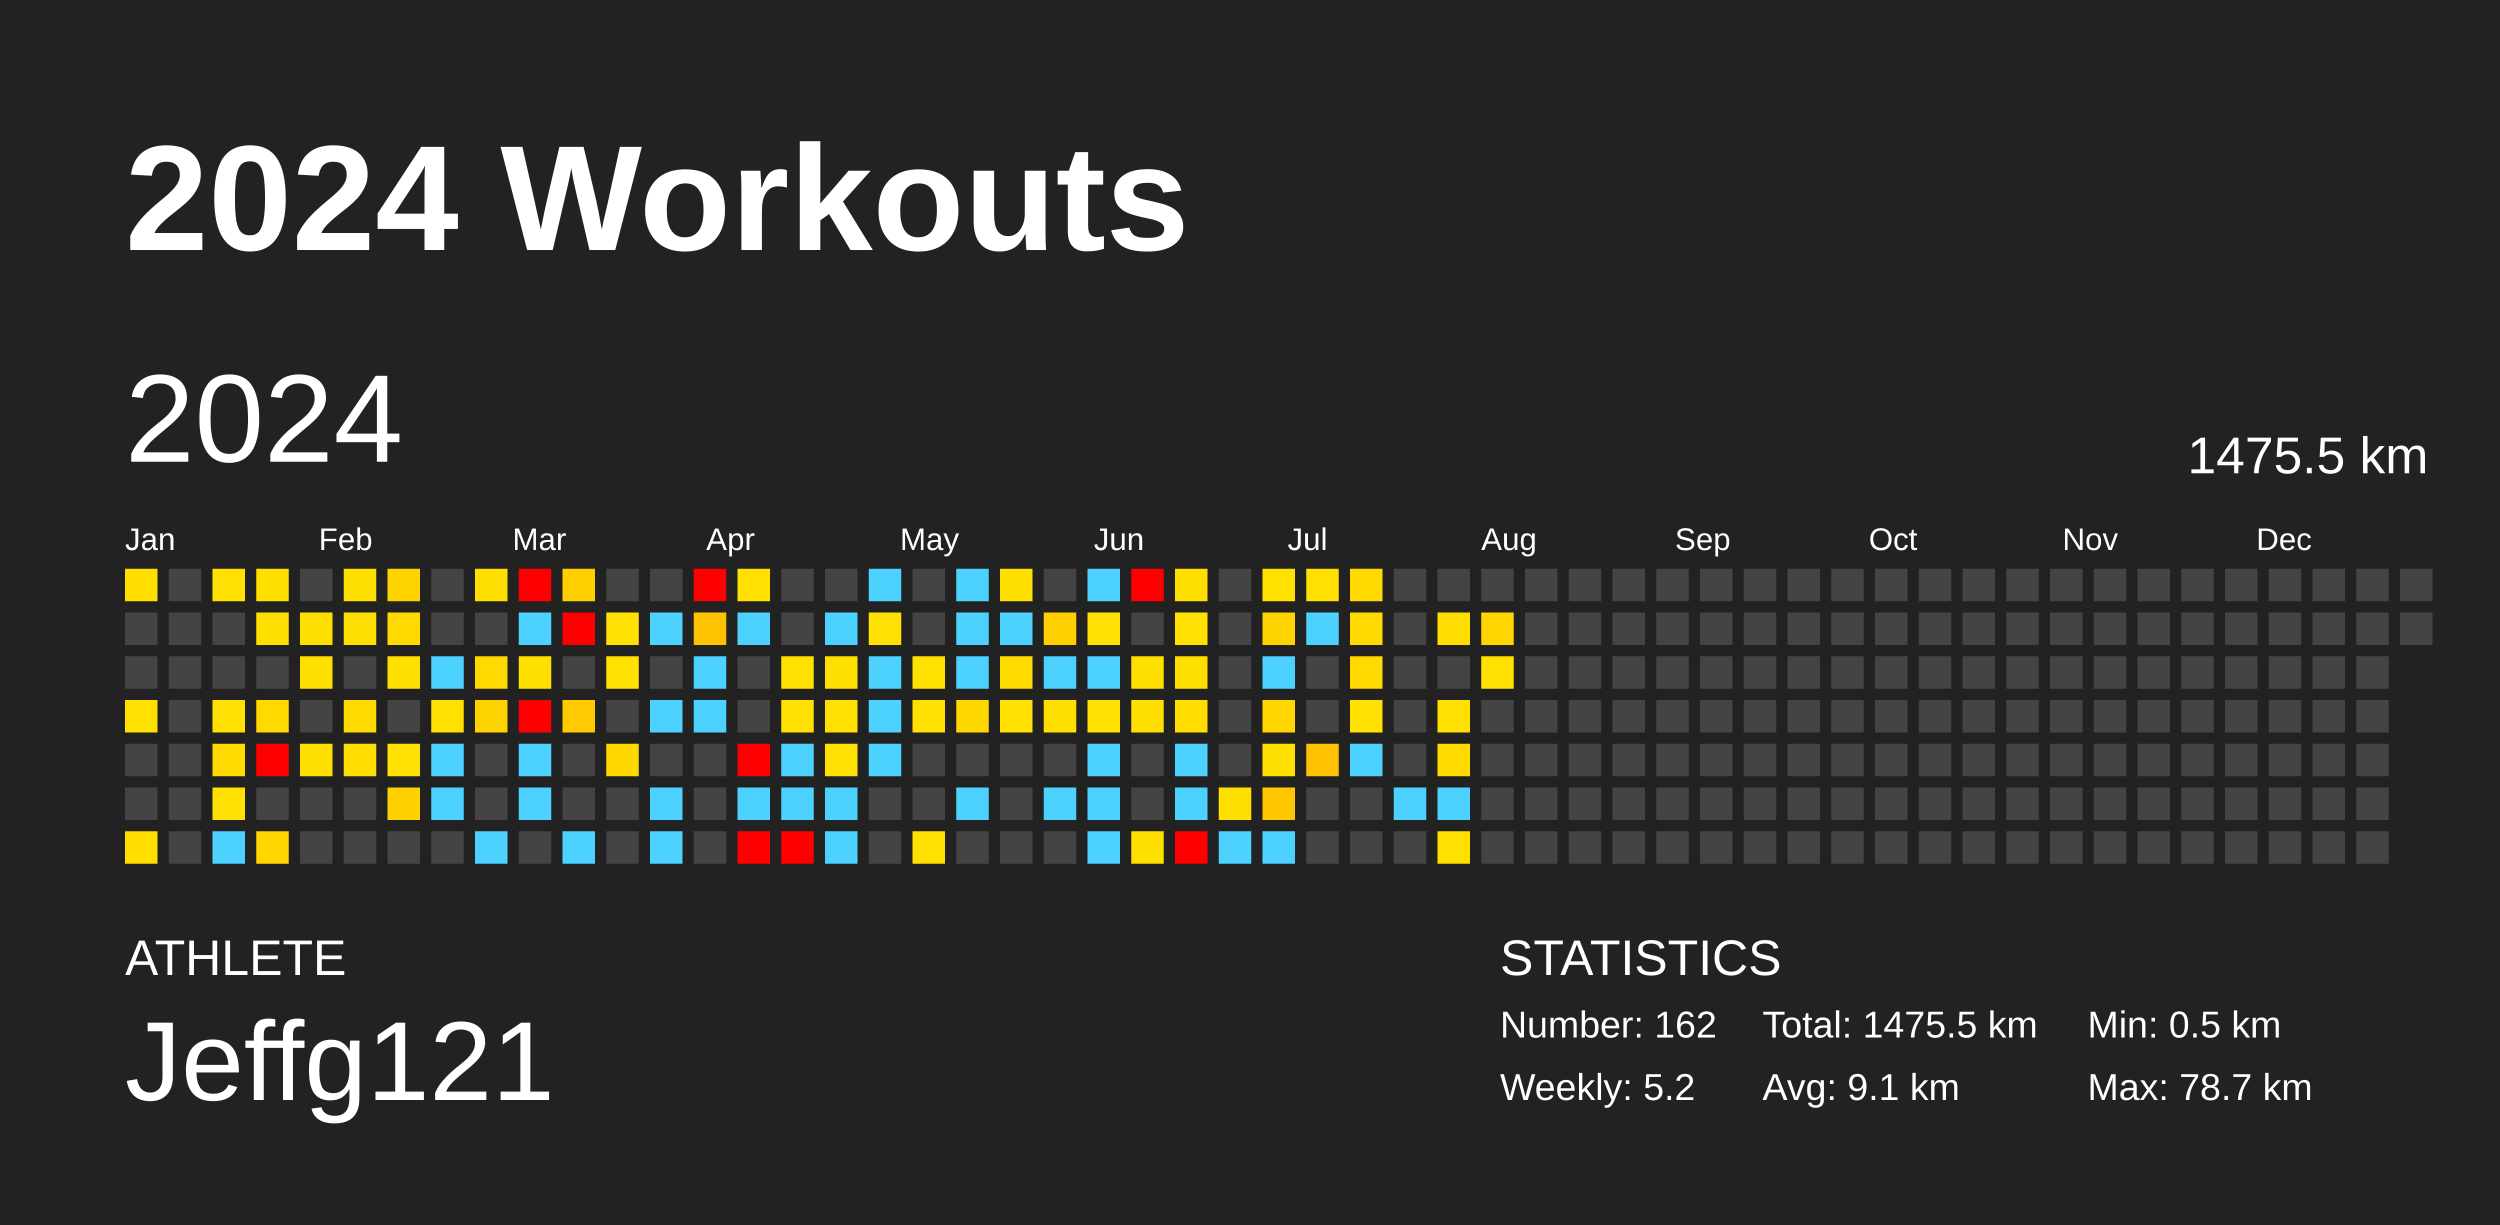
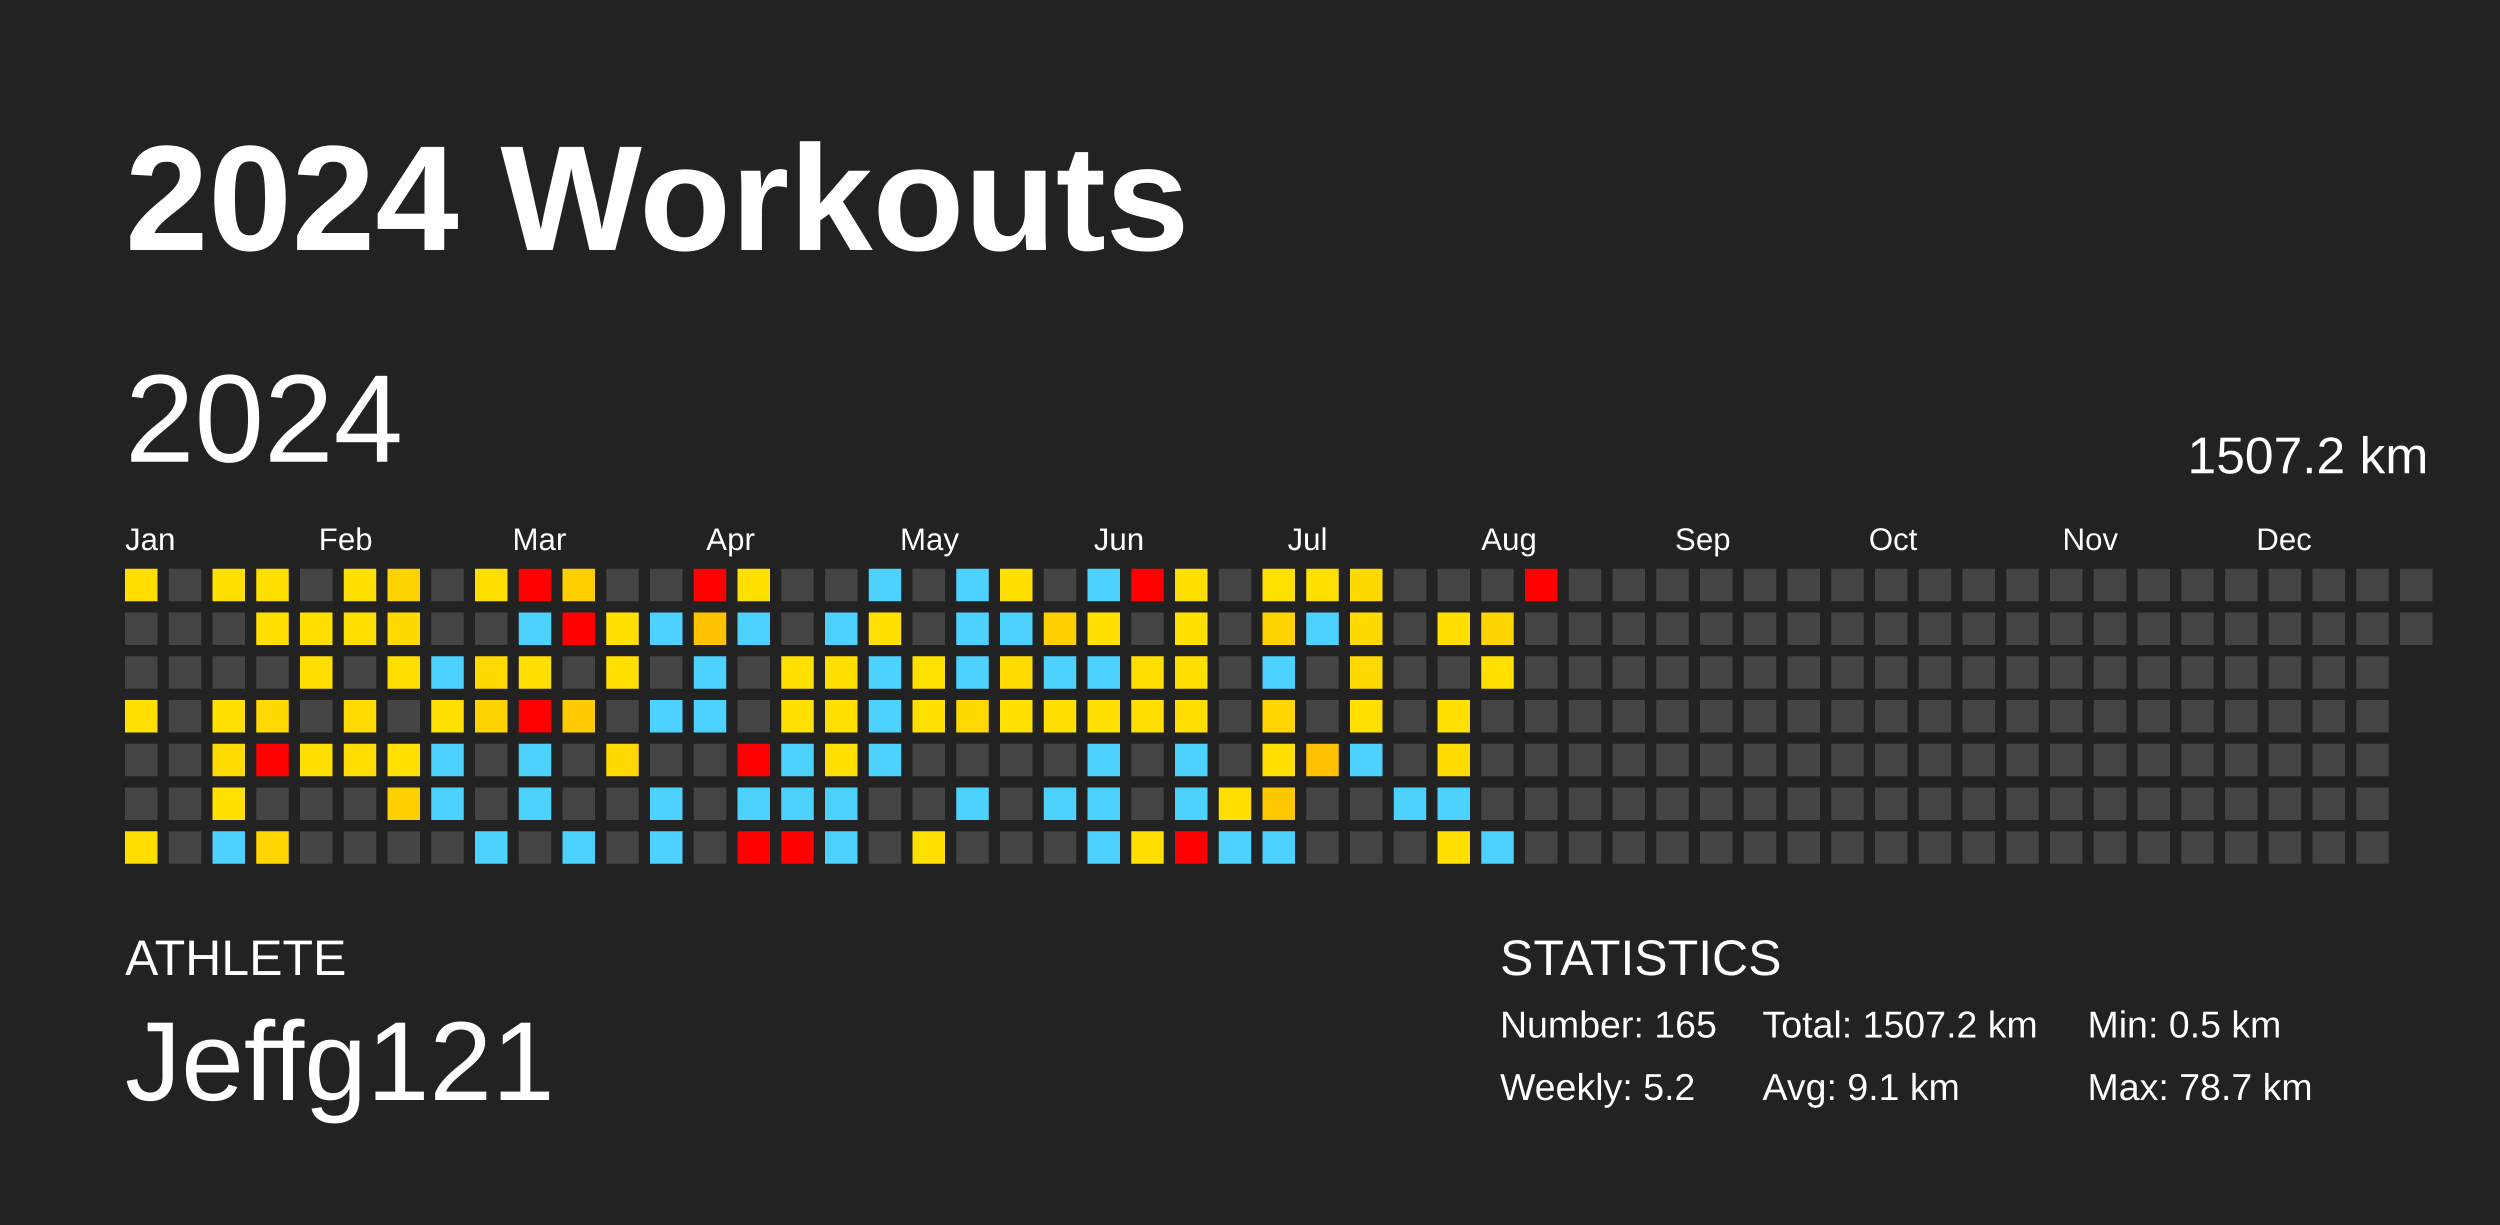
<svg xmlns="http://www.w3.org/2000/svg" baseProfile="full" height="98mm" version="1.1" viewBox="0,0,200,98" width="200mm">
  <defs />
  <rect fill="#222222" height="98" width="200" x="0" y="0" />
  <text fill="#FFFFFF" style="font-size:12px; font-family:Arial; font-weight:bold;" x="10" y="20">2024 Workouts</text>
  <text fill="#FFFFFF" style="font-size:4px; font-family:Arial" x="10" y="78">ATHLETE</text>
  <text fill="#FFFFFF" style="font-size:9px; font-family:Arial" x="10" y="88">Jeffg121</text>
  <text fill="#FFFFFF" style="font-size:4px; font-family:Arial" x="120" y="78">STATISTICS</text>
-   <text fill="#FFFFFF" style="font-size:3px; font-family:Arial" x="120" y="83">Number: 162</text>
+   <text fill="#FFFFFF" style="font-size:3px; font-family:Arial" x="120" y="83">Number: 165</text>
  <text fill="#FFFFFF" style="font-size:3px; font-family:Arial" x="120" y="88">Weekly: 5.2</text>
-   <text fill="#FFFFFF" style="font-size:3px; font-family:Arial" x="141" y="83">Total: 1475.5 km</text>
+   <text fill="#FFFFFF" style="font-size:3px; font-family:Arial" x="141" y="83">Total: 1507.2 km</text>
  <text fill="#FFFFFF" style="font-size:3px; font-family:Arial" x="141" y="88">Avg: 9.1 km</text>
  <text fill="#FFFFFF" style="font-size:3px; font-family:Arial" x="167" y="83">Min: 0.5 km</text>
  <text fill="#FFFFFF" style="font-size:3px; font-family:Arial" x="167" y="88">Max: 78.7 km</text>
  <text dominant-baseline="hanging" fill="#FFFFFF" style="font-size:10.0px; font-family:Arial;" x="10" y="30">2024</text>
-   <text dominant-baseline="hanging" fill="#FFFFFF" style="font-size:4.125px; font-family:Arial;" x="175" y="35">1475.5 km</text>
+   <text dominant-baseline="hanging" fill="#FFFFFF" style="font-size:4.125px; font-family:Arial;" x="175" y="35">1507.2 km</text>
  <text fill="#FFFFFF" style="font-size:2.5px; font-family:Arial" x="10.0" y="44">Jan</text>
  <text fill="#FFFFFF" style="font-size:2.5px; font-family:Arial" x="25.5" y="44">Feb</text>
  <text fill="#FFFFFF" style="font-size:2.5px; font-family:Arial" x="41.0" y="44">Mar</text>
  <text fill="#FFFFFF" style="font-size:2.5px; font-family:Arial" x="56.5" y="44">Apr</text>
  <text fill="#FFFFFF" style="font-size:2.5px; font-family:Arial" x="72.0" y="44">May</text>
  <text fill="#FFFFFF" style="font-size:2.5px; font-family:Arial" x="87.5" y="44">Jun</text>
  <text fill="#FFFFFF" style="font-size:2.5px; font-family:Arial" x="103.0" y="44">Jul</text>
  <text fill="#FFFFFF" style="font-size:2.5px; font-family:Arial" x="118.5" y="44">Aug</text>
  <text fill="#FFFFFF" style="font-size:2.5px; font-family:Arial" x="134.0" y="44">Sep</text>
  <text fill="#FFFFFF" style="font-size:2.5px; font-family:Arial" x="149.5" y="44">Oct</text>
  <text fill="#FFFFFF" style="font-size:2.5px; font-family:Arial" x="165.0" y="44">Nov</text>
  <text fill="#FFFFFF" style="font-size:2.5px; font-family:Arial" x="180.5" y="44">Dec</text>
  <rect fill="#ffde00" height="2.6" width="2.6" x="10.0" y="45.5" />
  <rect fill="#444444" height="2.6" width="2.6" x="10.0" y="49.0" />
  <rect fill="#444444" height="2.6" width="2.6" x="10.0" y="52.5" />
  <rect fill="#ffe000" height="2.6" width="2.6" x="10.0" y="56.0" />
  <rect fill="#444444" height="2.6" width="2.6" x="10.0" y="59.5" />
  <rect fill="#444444" height="2.6" width="2.6" x="10.0" y="63.0" />
  <rect fill="#ffde00" height="2.6" width="2.6" x="10.0" y="66.5" />
  <rect fill="#444444" height="2.6" width="2.6" x="13.5" y="45.5" />
  <rect fill="#444444" height="2.6" width="2.6" x="13.5" y="49.0" />
  <rect fill="#444444" height="2.6" width="2.6" x="13.5" y="52.5" />
  <rect fill="#444444" height="2.6" width="2.6" x="13.5" y="56.0" />
  <rect fill="#444444" height="2.6" width="2.6" x="13.5" y="59.5" />
  <rect fill="#444444" height="2.6" width="2.6" x="13.5" y="63.0" />
  <rect fill="#444444" height="2.6" width="2.6" x="13.5" y="66.5" />
  <rect fill="#ffe000" height="2.6" width="2.6" x="17.0" y="45.5" />
  <rect fill="#444444" height="2.6" width="2.6" x="17.0" y="49.0" />
  <rect fill="#444444" height="2.6" width="2.6" x="17.0" y="52.5" />
  <rect fill="#ffe000" height="2.6" width="2.6" x="17.0" y="56.0" />
  <rect fill="#ffdb00" height="2.6" width="2.6" x="17.0" y="59.5" />
  <rect fill="#ffe000" height="2.6" width="2.6" x="17.0" y="63.0" />
  <rect fill="#4dd2ff" height="2.6" width="2.6" x="17.0" y="66.5" />
  <rect fill="#ffdf00" height="2.6" width="2.6" x="20.5" y="45.5" />
  <rect fill="#ffdf00" height="2.6" width="2.6" x="20.5" y="49.0" />
  <rect fill="#444444" height="2.6" width="2.6" x="20.5" y="52.5" />
  <rect fill="#ffd900" height="2.6" width="2.6" x="20.5" y="56.0" />
  <rect fill="red" height="2.6" width="2.6" x="20.5" y="59.5" />
  <rect fill="#444444" height="2.6" width="2.6" x="20.5" y="63.0" />
  <rect fill="#ffd600" height="2.6" width="2.6" x="20.5" y="66.5" />
  <rect fill="#444444" height="2.6" width="2.6" x="24.0" y="45.5" />
  <rect fill="#ffdf00" height="2.6" width="2.6" x="24.0" y="49.0" />
  <rect fill="#ffdf00" height="2.6" width="2.6" x="24.0" y="52.5" />
  <rect fill="#444444" height="2.6" width="2.6" x="24.0" y="56.0" />
  <rect fill="#ffdf00" height="2.6" width="2.6" x="24.0" y="59.5" />
  <rect fill="#444444" height="2.6" width="2.6" x="24.0" y="63.0" />
  <rect fill="#444444" height="2.6" width="2.6" x="24.0" y="66.5" />
  <rect fill="#ffdf00" height="2.6" width="2.6" x="27.5" y="45.5" />
  <rect fill="#ffdf00" height="2.6" width="2.6" x="27.5" y="49.0" />
  <rect fill="#444444" height="2.6" width="2.6" x="27.5" y="52.5" />
  <rect fill="#ffda00" height="2.6" width="2.6" x="27.5" y="56.0" />
  <rect fill="#ffde00" height="2.6" width="2.6" x="27.5" y="59.5" />
  <rect fill="#444444" height="2.6" width="2.6" x="27.5" y="63.0" />
  <rect fill="#444444" height="2.6" width="2.6" x="27.5" y="66.5" />
  <rect fill="#ffd300" height="2.6" width="2.6" x="31.0" y="45.5" />
  <rect fill="#ffd900" height="2.6" width="2.6" x="31.0" y="49.0" />
  <rect fill="#ffdf00" height="2.6" width="2.6" x="31.0" y="52.5" />
  <rect fill="#444444" height="2.6" width="2.6" x="31.0" y="56.0" />
  <rect fill="#ffe000" height="2.6" width="2.6" x="31.0" y="59.5" />
  <rect fill="#ffd000" height="2.6" width="2.6" x="31.0" y="63.0" />
  <rect fill="#444444" height="2.6" width="2.6" x="31.0" y="66.5" />
  <rect fill="#444444" height="2.6" width="2.6" x="34.5" y="45.5" />
  <rect fill="#444444" height="2.6" width="2.6" x="34.5" y="49.0" />
  <rect fill="#4dd2ff" height="2.6" width="2.6" x="34.5" y="52.5" />
  <rect fill="#ffe000" height="2.6" width="2.6" x="34.5" y="56.0" />
  <rect fill="#4dd2ff" height="2.6" width="2.6" x="34.5" y="59.5" />
  <rect fill="#4dd2ff" height="2.6" width="2.6" x="34.5" y="63.0" />
  <rect fill="#444444" height="2.6" width="2.6" x="34.5" y="66.5" />
  <rect fill="#ffdf00" height="2.6" width="2.6" x="38.0" y="45.5" />
  <rect fill="#444444" height="2.6" width="2.6" x="38.0" y="49.0" />
  <rect fill="#ffd900" height="2.6" width="2.6" x="38.0" y="52.5" />
  <rect fill="#ffd300" height="2.6" width="2.6" x="38.0" y="56.0" />
  <rect fill="#444444" height="2.6" width="2.6" x="38.0" y="59.5" />
  <rect fill="#444444" height="2.6" width="2.6" x="38.0" y="63.0" />
  <rect fill="#4dd2ff" height="2.6" width="2.6" x="38.0" y="66.5" />
  <rect fill="red" height="2.6" width="2.6" x="41.5" y="45.5" />
  <rect fill="#4dd2ff" height="2.6" width="2.6" x="41.5" y="49.0" />
  <rect fill="#ffdf00" height="2.6" width="2.6" x="41.5" y="52.5" />
  <rect fill="red" height="2.6" width="2.6" x="41.5" y="56.0" />
  <rect fill="#4dd2ff" height="2.6" width="2.6" x="41.5" y="59.5" />
  <rect fill="#4dd2ff" height="2.6" width="2.6" x="41.5" y="63.0" />
  <rect fill="#444444" height="2.6" width="2.6" x="41.5" y="66.5" />
  <rect fill="#ffcf00" height="2.6" width="2.6" x="45.0" y="45.5" />
  <rect fill="red" height="2.6" width="2.6" x="45.0" y="49.0" />
  <rect fill="#444444" height="2.6" width="2.6" x="45.0" y="52.5" />
  <rect fill="#ffcb00" height="2.6" width="2.6" x="45.0" y="56.0" />
  <rect fill="#444444" height="2.6" width="2.6" x="45.0" y="59.5" />
  <rect fill="#444444" height="2.6" width="2.6" x="45.0" y="63.0" />
  <rect fill="#4dd2ff" height="2.6" width="2.6" x="45.0" y="66.5" />
  <rect fill="#444444" height="2.6" width="2.6" x="48.5" y="45.5" />
  <rect fill="#ffe000" height="2.6" width="2.6" x="48.5" y="49.0" />
  <rect fill="#ffe000" height="2.6" width="2.6" x="48.5" y="52.5" />
  <rect fill="#444444" height="2.6" width="2.6" x="48.5" y="56.0" />
  <rect fill="#ffd800" height="2.6" width="2.6" x="48.5" y="59.5" />
  <rect fill="#444444" height="2.6" width="2.6" x="48.5" y="63.0" />
  <rect fill="#444444" height="2.6" width="2.6" x="48.5" y="66.5" />
  <rect fill="#444444" height="2.6" width="2.6" x="52.0" y="45.5" />
  <rect fill="#4dd2ff" height="2.6" width="2.6" x="52.0" y="49.0" />
  <rect fill="#444444" height="2.6" width="2.6" x="52.0" y="52.5" />
  <rect fill="#4dd2ff" height="2.6" width="2.6" x="52.0" y="56.0" />
  <rect fill="#444444" height="2.6" width="2.6" x="52.0" y="59.5" />
  <rect fill="#4dd2ff" height="2.6" width="2.6" x="52.0" y="63.0" />
  <rect fill="#4dd2ff" height="2.6" width="2.6" x="52.0" y="66.5" />
  <rect fill="red" height="2.6" width="2.6" x="55.5" y="45.5" />
  <rect fill="#ffc200" height="2.6" width="2.6" x="55.5" y="49.0" />
  <rect fill="#4dd2ff" height="2.6" width="2.6" x="55.5" y="52.5" />
  <rect fill="#4dd2ff" height="2.6" width="2.6" x="55.5" y="56.0" />
  <rect fill="#444444" height="2.6" width="2.6" x="55.5" y="59.5" />
  <rect fill="#444444" height="2.6" width="2.6" x="55.5" y="63.0" />
  <rect fill="#444444" height="2.6" width="2.6" x="55.5" y="66.5" />
  <rect fill="#ffe000" height="2.6" width="2.6" x="59.0" y="45.5" />
  <rect fill="#4dd2ff" height="2.6" width="2.6" x="59.0" y="49.0" />
  <rect fill="#444444" height="2.6" width="2.6" x="59.0" y="52.5" />
  <rect fill="#444444" height="2.6" width="2.6" x="59.0" y="56.0" />
  <rect fill="red" height="2.6" width="2.6" x="59.0" y="59.5" />
  <rect fill="#4dd2ff" height="2.6" width="2.6" x="59.0" y="63.0" />
  <rect fill="red" height="2.6" width="2.6" x="59.0" y="66.5" />
  <rect fill="#444444" height="2.6" width="2.6" x="62.5" y="45.5" />
  <rect fill="#444444" height="2.6" width="2.6" x="62.5" y="49.0" />
  <rect fill="#ffe000" height="2.6" width="2.6" x="62.5" y="52.5" />
  <rect fill="#ffe000" height="2.6" width="2.6" x="62.5" y="56.0" />
  <rect fill="#4dd2ff" height="2.6" width="2.6" x="62.5" y="59.5" />
  <rect fill="#4dd2ff" height="2.6" width="2.6" x="62.5" y="63.0" />
  <rect fill="red" height="2.6" width="2.6" x="62.5" y="66.5" />
  <rect fill="#444444" height="2.6" width="2.6" x="66.0" y="45.5" />
  <rect fill="#4dd2ff" height="2.6" width="2.6" x="66.0" y="49.0" />
  <rect fill="#ffdf00" height="2.6" width="2.6" x="66.0" y="52.5" />
  <rect fill="#ffe000" height="2.6" width="2.6" x="66.0" y="56.0" />
  <rect fill="#ffe000" height="2.6" width="2.6" x="66.0" y="59.5" />
  <rect fill="#4dd2ff" height="2.6" width="2.6" x="66.0" y="63.0" />
  <rect fill="#4dd2ff" height="2.6" width="2.6" x="66.0" y="66.5" />
  <rect fill="#4dd2ff" height="2.6" width="2.6" x="69.5" y="45.5" />
  <rect fill="#ffe000" height="2.6" width="2.6" x="69.5" y="49.0" />
  <rect fill="#4dd2ff" height="2.6" width="2.6" x="69.5" y="52.5" />
  <rect fill="#4dd2ff" height="2.6" width="2.6" x="69.5" y="56.0" />
  <rect fill="#4dd2ff" height="2.6" width="2.6" x="69.5" y="59.5" />
  <rect fill="#444444" height="2.6" width="2.6" x="69.5" y="63.0" />
  <rect fill="#444444" height="2.6" width="2.6" x="69.5" y="66.5" />
  <rect fill="#444444" height="2.6" width="2.6" x="73.0" y="45.5" />
  <rect fill="#444444" height="2.6" width="2.6" x="73.0" y="49.0" />
  <rect fill="#ffe100" height="2.6" width="2.6" x="73.0" y="52.5" />
  <rect fill="#ffe000" height="2.6" width="2.6" x="73.0" y="56.0" />
  <rect fill="#444444" height="2.6" width="2.6" x="73.0" y="59.5" />
  <rect fill="#444444" height="2.6" width="2.6" x="73.0" y="63.0" />
  <rect fill="#ffe000" height="2.6" width="2.6" x="73.0" y="66.5" />
  <rect fill="#4dd2ff" height="2.6" width="2.6" x="76.5" y="45.5" />
  <rect fill="#4dd2ff" height="2.6" width="2.6" x="76.5" y="49.0" />
  <rect fill="#4dd2ff" height="2.6" width="2.6" x="76.5" y="52.5" />
  <rect fill="#ffd800" height="2.6" width="2.6" x="76.5" y="56.0" />
  <rect fill="#444444" height="2.6" width="2.6" x="76.5" y="59.5" />
  <rect fill="#4dd2ff" height="2.6" width="2.6" x="76.5" y="63.0" />
  <rect fill="#444444" height="2.6" width="2.6" x="76.5" y="66.5" />
  <rect fill="#ffdf00" height="2.6" width="2.6" x="80.0" y="45.5" />
  <rect fill="#4dd2ff" height="2.6" width="2.6" x="80.0" y="49.0" />
  <rect fill="#ffdc00" height="2.6" width="2.6" x="80.0" y="52.5" />
  <rect fill="#ffe000" height="2.6" width="2.6" x="80.0" y="56.0" />
  <rect fill="#444444" height="2.6" width="2.6" x="80.0" y="59.5" />
  <rect fill="#444444" height="2.6" width="2.6" x="80.0" y="63.0" />
  <rect fill="#444444" height="2.6" width="2.6" x="80.0" y="66.5" />
  <rect fill="#444444" height="2.6" width="2.6" x="83.5" y="45.5" />
  <rect fill="#ffcf00" height="2.6" width="2.6" x="83.5" y="49.0" />
  <rect fill="#4dd2ff" height="2.6" width="2.6" x="83.5" y="52.5" />
  <rect fill="#ffdf00" height="2.6" width="2.6" x="83.5" y="56.0" />
  <rect fill="#444444" height="2.6" width="2.6" x="83.5" y="59.5" />
  <rect fill="#4dd2ff" height="2.6" width="2.6" x="83.5" y="63.0" />
  <rect fill="#444444" height="2.6" width="2.6" x="83.5" y="66.5" />
  <rect fill="#4dd2ff" height="2.6" width="2.6" x="87.0" y="45.5" />
  <rect fill="#ffe000" height="2.6" width="2.6" x="87.0" y="49.0" />
  <rect fill="#4dd2ff" height="2.6" width="2.6" x="87.0" y="52.5" />
  <rect fill="#ffe000" height="2.6" width="2.6" x="87.0" y="56.0" />
  <rect fill="#4dd2ff" height="2.6" width="2.6" x="87.0" y="59.5" />
  <rect fill="#4dd2ff" height="2.6" width="2.6" x="87.0" y="63.0" />
  <rect fill="#4dd2ff" height="2.6" width="2.6" x="87.0" y="66.5" />
  <rect fill="red" height="2.6" width="2.6" x="90.5" y="45.5" />
  <rect fill="#444444" height="2.6" width="2.6" x="90.5" y="49.0" />
  <rect fill="#ffdf00" height="2.6" width="2.6" x="90.5" y="52.5" />
  <rect fill="#ffdf00" height="2.6" width="2.6" x="90.5" y="56.0" />
  <rect fill="#444444" height="2.6" width="2.6" x="90.5" y="59.5" />
  <rect fill="#444444" height="2.6" width="2.6" x="90.5" y="63.0" />
  <rect fill="#ffdf00" height="2.6" width="2.6" x="90.5" y="66.5" />
  <rect fill="#ffdf00" height="2.6" width="2.6" x="94.0" y="45.5" />
  <rect fill="#ffe000" height="2.6" width="2.6" x="94.0" y="49.0" />
  <rect fill="#ffdf00" height="2.6" width="2.6" x="94.0" y="52.5" />
  <rect fill="#ffde00" height="2.6" width="2.6" x="94.0" y="56.0" />
  <rect fill="#4dd2ff" height="2.6" width="2.6" x="94.0" y="59.5" />
  <rect fill="#4dd2ff" height="2.6" width="2.6" x="94.0" y="63.0" />
  <rect fill="red" height="2.6" width="2.6" x="94.0" y="66.5" />
  <rect fill="#444444" height="2.6" width="2.6" x="97.5" y="45.5" />
  <rect fill="#444444" height="2.6" width="2.6" x="97.5" y="49.0" />
  <rect fill="#444444" height="2.6" width="2.6" x="97.5" y="52.5" />
  <rect fill="#444444" height="2.6" width="2.6" x="97.5" y="56.0" />
  <rect fill="#444444" height="2.6" width="2.6" x="97.5" y="59.5" />
  <rect fill="#ffdf00" height="2.6" width="2.6" x="97.5" y="63.0" />
  <rect fill="#4dd2ff" height="2.6" width="2.6" x="97.5" y="66.5" />
  <rect fill="#ffe100" height="2.6" width="2.6" x="101.0" y="45.5" />
  <rect fill="#ffd300" height="2.6" width="2.6" x="101.0" y="49.0" />
  <rect fill="#4dd2ff" height="2.6" width="2.6" x="101.0" y="52.5" />
  <rect fill="#ffd600" height="2.6" width="2.6" x="101.0" y="56.0" />
  <rect fill="#ffdf00" height="2.6" width="2.6" x="101.0" y="59.5" />
  <rect fill="#ffc700" height="2.6" width="2.6" x="101.0" y="63.0" />
  <rect fill="#4dd2ff" height="2.6" width="2.6" x="101.0" y="66.5" />
  <rect fill="#ffe000" height="2.6" width="2.6" x="104.5" y="45.5" />
  <rect fill="#4dd2ff" height="2.6" width="2.6" x="104.5" y="49.0" />
  <rect fill="#444444" height="2.6" width="2.6" x="104.5" y="52.5" />
  <rect fill="#444444" height="2.6" width="2.6" x="104.5" y="56.0" />
  <rect fill="#ffc100" height="2.6" width="2.6" x="104.5" y="59.5" />
  <rect fill="#444444" height="2.6" width="2.6" x="104.5" y="63.0" />
  <rect fill="#444444" height="2.6" width="2.6" x="104.5" y="66.5" />
  <rect fill="#ffd900" height="2.6" width="2.6" x="108.0" y="45.5" />
  <rect fill="#ffd900" height="2.6" width="2.6" x="108.0" y="49.0" />
  <rect fill="#ffd900" height="2.6" width="2.6" x="108.0" y="52.5" />
  <rect fill="#ffe000" height="2.6" width="2.6" x="108.0" y="56.0" />
  <rect fill="#4dd2ff" height="2.6" width="2.6" x="108.0" y="59.5" />
  <rect fill="#444444" height="2.6" width="2.6" x="108.0" y="63.0" />
  <rect fill="#444444" height="2.6" width="2.6" x="108.0" y="66.5" />
  <rect fill="#444444" height="2.6" width="2.6" x="111.5" y="45.5" />
  <rect fill="#444444" height="2.6" width="2.6" x="111.5" y="49.0" />
  <rect fill="#444444" height="2.6" width="2.6" x="111.5" y="52.5" />
  <rect fill="#444444" height="2.6" width="2.6" x="111.5" y="56.0" />
  <rect fill="#444444" height="2.6" width="2.6" x="111.5" y="59.5" />
  <rect fill="#4dd2ff" height="2.6" width="2.6" x="111.5" y="63.0" />
  <rect fill="#444444" height="2.6" width="2.6" x="111.5" y="66.5" />
  <rect fill="#444444" height="2.6" width="2.6" x="115.0" y="45.5" />
  <rect fill="#ffde00" height="2.6" width="2.6" x="115.0" y="49.0" />
  <rect fill="#444444" height="2.6" width="2.6" x="115.0" y="52.5" />
  <rect fill="#ffe000" height="2.6" width="2.6" x="115.0" y="56.0" />
  <rect fill="#ffdb00" height="2.6" width="2.6" x="115.0" y="59.5" />
  <rect fill="#4dd2ff" height="2.6" width="2.6" x="115.0" y="63.0" />
  <rect fill="#ffe000" height="2.6" width="2.6" x="115.0" y="66.5" />
  <rect fill="#444444" height="2.6" width="2.6" x="118.5" y="45.5" />
  <rect fill="#ffd500" height="2.6" width="2.6" x="118.5" y="49.0" />
  <rect fill="#ffe000" height="2.6" width="2.6" x="118.5" y="52.5" />
  <rect fill="#444444" height="2.6" width="2.6" x="118.5" y="56.0" />
  <rect fill="#444444" height="2.6" width="2.6" x="118.5" y="59.5" />
  <rect fill="#444444" height="2.6" width="2.6" x="118.5" y="63.0" />
-   <rect fill="#444444" height="2.6" width="2.6" x="118.5" y="66.5" />
-   <rect fill="#444444" height="2.6" width="2.6" x="122.0" y="45.5" />
+   <rect fill="#4dd2ff" height="2.6" width="2.6" x="118.5" y="66.5" />
+   <rect fill="red" height="2.6" width="2.6" x="122.0" y="45.5" />
  <rect fill="#444444" height="2.6" width="2.6" x="122.0" y="49.0" />
  <rect fill="#444444" height="2.6" width="2.6" x="122.0" y="52.5" />
  <rect fill="#444444" height="2.6" width="2.6" x="122.0" y="56.0" />
  <rect fill="#444444" height="2.6" width="2.6" x="122.0" y="59.5" />
  <rect fill="#444444" height="2.6" width="2.6" x="122.0" y="63.0" />
  <rect fill="#444444" height="2.6" width="2.6" x="122.0" y="66.5" />
  <rect fill="#444444" height="2.6" width="2.6" x="125.5" y="45.5" />
  <rect fill="#444444" height="2.6" width="2.6" x="125.5" y="49.0" />
  <rect fill="#444444" height="2.6" width="2.6" x="125.5" y="52.5" />
  <rect fill="#444444" height="2.6" width="2.6" x="125.5" y="56.0" />
  <rect fill="#444444" height="2.6" width="2.6" x="125.5" y="59.5" />
  <rect fill="#444444" height="2.6" width="2.6" x="125.5" y="63.0" />
  <rect fill="#444444" height="2.6" width="2.6" x="125.5" y="66.5" />
  <rect fill="#444444" height="2.6" width="2.6" x="129.0" y="45.5" />
  <rect fill="#444444" height="2.6" width="2.6" x="129.0" y="49.0" />
  <rect fill="#444444" height="2.6" width="2.6" x="129.0" y="52.5" />
  <rect fill="#444444" height="2.6" width="2.6" x="129.0" y="56.0" />
  <rect fill="#444444" height="2.6" width="2.6" x="129.0" y="59.5" />
  <rect fill="#444444" height="2.6" width="2.6" x="129.0" y="63.0" />
  <rect fill="#444444" height="2.6" width="2.6" x="129.0" y="66.5" />
  <rect fill="#444444" height="2.6" width="2.6" x="132.5" y="45.5" />
  <rect fill="#444444" height="2.6" width="2.6" x="132.5" y="49.0" />
  <rect fill="#444444" height="2.6" width="2.6" x="132.5" y="52.5" />
  <rect fill="#444444" height="2.6" width="2.6" x="132.5" y="56.0" />
  <rect fill="#444444" height="2.6" width="2.6" x="132.5" y="59.5" />
  <rect fill="#444444" height="2.6" width="2.6" x="132.5" y="63.0" />
  <rect fill="#444444" height="2.6" width="2.6" x="132.5" y="66.5" />
  <rect fill="#444444" height="2.6" width="2.6" x="136.0" y="45.5" />
  <rect fill="#444444" height="2.6" width="2.6" x="136.0" y="49.0" />
  <rect fill="#444444" height="2.6" width="2.6" x="136.0" y="52.5" />
  <rect fill="#444444" height="2.6" width="2.6" x="136.0" y="56.0" />
  <rect fill="#444444" height="2.6" width="2.6" x="136.0" y="59.5" />
  <rect fill="#444444" height="2.6" width="2.6" x="136.0" y="63.0" />
  <rect fill="#444444" height="2.6" width="2.6" x="136.0" y="66.5" />
  <rect fill="#444444" height="2.6" width="2.6" x="139.5" y="45.5" />
  <rect fill="#444444" height="2.6" width="2.6" x="139.5" y="49.0" />
  <rect fill="#444444" height="2.6" width="2.6" x="139.5" y="52.5" />
  <rect fill="#444444" height="2.6" width="2.6" x="139.5" y="56.0" />
  <rect fill="#444444" height="2.6" width="2.6" x="139.5" y="59.5" />
  <rect fill="#444444" height="2.6" width="2.6" x="139.5" y="63.0" />
  <rect fill="#444444" height="2.6" width="2.6" x="139.5" y="66.5" />
  <rect fill="#444444" height="2.6" width="2.6" x="143.0" y="45.5" />
  <rect fill="#444444" height="2.6" width="2.6" x="143.0" y="49.0" />
  <rect fill="#444444" height="2.6" width="2.6" x="143.0" y="52.5" />
  <rect fill="#444444" height="2.6" width="2.6" x="143.0" y="56.0" />
  <rect fill="#444444" height="2.6" width="2.6" x="143.0" y="59.5" />
  <rect fill="#444444" height="2.6" width="2.6" x="143.0" y="63.0" />
  <rect fill="#444444" height="2.6" width="2.6" x="143.0" y="66.5" />
  <rect fill="#444444" height="2.6" width="2.6" x="146.5" y="45.5" />
  <rect fill="#444444" height="2.6" width="2.6" x="146.5" y="49.0" />
  <rect fill="#444444" height="2.6" width="2.6" x="146.5" y="52.5" />
  <rect fill="#444444" height="2.6" width="2.6" x="146.5" y="56.0" />
  <rect fill="#444444" height="2.6" width="2.6" x="146.5" y="59.5" />
  <rect fill="#444444" height="2.6" width="2.6" x="146.5" y="63.0" />
  <rect fill="#444444" height="2.6" width="2.6" x="146.5" y="66.5" />
  <rect fill="#444444" height="2.6" width="2.6" x="150.0" y="45.5" />
  <rect fill="#444444" height="2.6" width="2.6" x="150.0" y="49.0" />
  <rect fill="#444444" height="2.6" width="2.6" x="150.0" y="52.5" />
  <rect fill="#444444" height="2.6" width="2.6" x="150.0" y="56.0" />
  <rect fill="#444444" height="2.6" width="2.6" x="150.0" y="59.5" />
  <rect fill="#444444" height="2.6" width="2.6" x="150.0" y="63.0" />
  <rect fill="#444444" height="2.6" width="2.6" x="150.0" y="66.5" />
  <rect fill="#444444" height="2.6" width="2.6" x="153.5" y="45.5" />
  <rect fill="#444444" height="2.6" width="2.6" x="153.5" y="49.0" />
  <rect fill="#444444" height="2.6" width="2.6" x="153.5" y="52.5" />
  <rect fill="#444444" height="2.6" width="2.6" x="153.5" y="56.0" />
  <rect fill="#444444" height="2.6" width="2.6" x="153.5" y="59.5" />
  <rect fill="#444444" height="2.6" width="2.6" x="153.5" y="63.0" />
  <rect fill="#444444" height="2.6" width="2.6" x="153.5" y="66.5" />
  <rect fill="#444444" height="2.6" width="2.6" x="157.0" y="45.5" />
  <rect fill="#444444" height="2.6" width="2.6" x="157.0" y="49.0" />
  <rect fill="#444444" height="2.6" width="2.6" x="157.0" y="52.5" />
  <rect fill="#444444" height="2.6" width="2.6" x="157.0" y="56.0" />
  <rect fill="#444444" height="2.6" width="2.6" x="157.0" y="59.5" />
  <rect fill="#444444" height="2.6" width="2.6" x="157.0" y="63.0" />
  <rect fill="#444444" height="2.6" width="2.6" x="157.0" y="66.5" />
  <rect fill="#444444" height="2.6" width="2.6" x="160.5" y="45.5" />
  <rect fill="#444444" height="2.6" width="2.6" x="160.5" y="49.0" />
  <rect fill="#444444" height="2.6" width="2.6" x="160.5" y="52.5" />
  <rect fill="#444444" height="2.6" width="2.6" x="160.5" y="56.0" />
  <rect fill="#444444" height="2.6" width="2.6" x="160.5" y="59.5" />
  <rect fill="#444444" height="2.6" width="2.6" x="160.5" y="63.0" />
  <rect fill="#444444" height="2.6" width="2.6" x="160.5" y="66.5" />
  <rect fill="#444444" height="2.6" width="2.6" x="164.0" y="45.5" />
  <rect fill="#444444" height="2.6" width="2.6" x="164.0" y="49.0" />
  <rect fill="#444444" height="2.6" width="2.6" x="164.0" y="52.5" />
  <rect fill="#444444" height="2.6" width="2.6" x="164.0" y="56.0" />
  <rect fill="#444444" height="2.6" width="2.6" x="164.0" y="59.5" />
  <rect fill="#444444" height="2.6" width="2.6" x="164.0" y="63.0" />
  <rect fill="#444444" height="2.6" width="2.6" x="164.0" y="66.5" />
  <rect fill="#444444" height="2.6" width="2.6" x="167.5" y="45.5" />
  <rect fill="#444444" height="2.6" width="2.6" x="167.5" y="49.0" />
  <rect fill="#444444" height="2.6" width="2.6" x="167.5" y="52.5" />
  <rect fill="#444444" height="2.6" width="2.6" x="167.5" y="56.0" />
  <rect fill="#444444" height="2.6" width="2.6" x="167.5" y="59.5" />
  <rect fill="#444444" height="2.6" width="2.6" x="167.5" y="63.0" />
  <rect fill="#444444" height="2.6" width="2.6" x="167.5" y="66.5" />
  <rect fill="#444444" height="2.6" width="2.6" x="171.0" y="45.5" />
  <rect fill="#444444" height="2.6" width="2.6" x="171.0" y="49.0" />
  <rect fill="#444444" height="2.6" width="2.6" x="171.0" y="52.5" />
  <rect fill="#444444" height="2.6" width="2.6" x="171.0" y="56.0" />
  <rect fill="#444444" height="2.6" width="2.6" x="171.0" y="59.5" />
  <rect fill="#444444" height="2.6" width="2.6" x="171.0" y="63.0" />
  <rect fill="#444444" height="2.6" width="2.6" x="171.0" y="66.5" />
  <rect fill="#444444" height="2.6" width="2.6" x="174.5" y="45.5" />
  <rect fill="#444444" height="2.6" width="2.6" x="174.5" y="49.0" />
  <rect fill="#444444" height="2.6" width="2.6" x="174.5" y="52.5" />
  <rect fill="#444444" height="2.6" width="2.6" x="174.5" y="56.0" />
  <rect fill="#444444" height="2.6" width="2.6" x="174.5" y="59.5" />
  <rect fill="#444444" height="2.6" width="2.6" x="174.5" y="63.0" />
  <rect fill="#444444" height="2.6" width="2.6" x="174.5" y="66.5" />
  <rect fill="#444444" height="2.6" width="2.6" x="178.0" y="45.5" />
  <rect fill="#444444" height="2.6" width="2.6" x="178.0" y="49.0" />
  <rect fill="#444444" height="2.6" width="2.6" x="178.0" y="52.5" />
  <rect fill="#444444" height="2.6" width="2.6" x="178.0" y="56.0" />
  <rect fill="#444444" height="2.6" width="2.6" x="178.0" y="59.5" />
  <rect fill="#444444" height="2.6" width="2.6" x="178.0" y="63.0" />
  <rect fill="#444444" height="2.6" width="2.6" x="178.0" y="66.5" />
  <rect fill="#444444" height="2.6" width="2.6" x="181.5" y="45.5" />
  <rect fill="#444444" height="2.6" width="2.6" x="181.5" y="49.0" />
  <rect fill="#444444" height="2.6" width="2.6" x="181.5" y="52.5" />
  <rect fill="#444444" height="2.6" width="2.6" x="181.5" y="56.0" />
  <rect fill="#444444" height="2.6" width="2.6" x="181.5" y="59.5" />
  <rect fill="#444444" height="2.6" width="2.6" x="181.5" y="63.0" />
  <rect fill="#444444" height="2.6" width="2.6" x="181.5" y="66.5" />
  <rect fill="#444444" height="2.6" width="2.6" x="185.0" y="45.5" />
  <rect fill="#444444" height="2.6" width="2.6" x="185.0" y="49.0" />
  <rect fill="#444444" height="2.6" width="2.6" x="185.0" y="52.5" />
  <rect fill="#444444" height="2.6" width="2.6" x="185.0" y="56.0" />
  <rect fill="#444444" height="2.6" width="2.6" x="185.0" y="59.5" />
  <rect fill="#444444" height="2.6" width="2.6" x="185.0" y="63.0" />
  <rect fill="#444444" height="2.6" width="2.6" x="185.0" y="66.5" />
  <rect fill="#444444" height="2.6" width="2.6" x="188.5" y="45.5" />
  <rect fill="#444444" height="2.6" width="2.6" x="188.5" y="49.0" />
  <rect fill="#444444" height="2.6" width="2.6" x="188.5" y="52.5" />
  <rect fill="#444444" height="2.6" width="2.6" x="188.5" y="56.0" />
  <rect fill="#444444" height="2.6" width="2.6" x="188.5" y="59.5" />
  <rect fill="#444444" height="2.6" width="2.6" x="188.5" y="63.0" />
  <rect fill="#444444" height="2.6" width="2.6" x="188.5" y="66.5" />
  <rect fill="#444444" height="2.6" width="2.6" x="192.0" y="45.5" />
  <rect fill="#444444" height="2.6" width="2.6" x="192.0" y="49.0" />
</svg>
